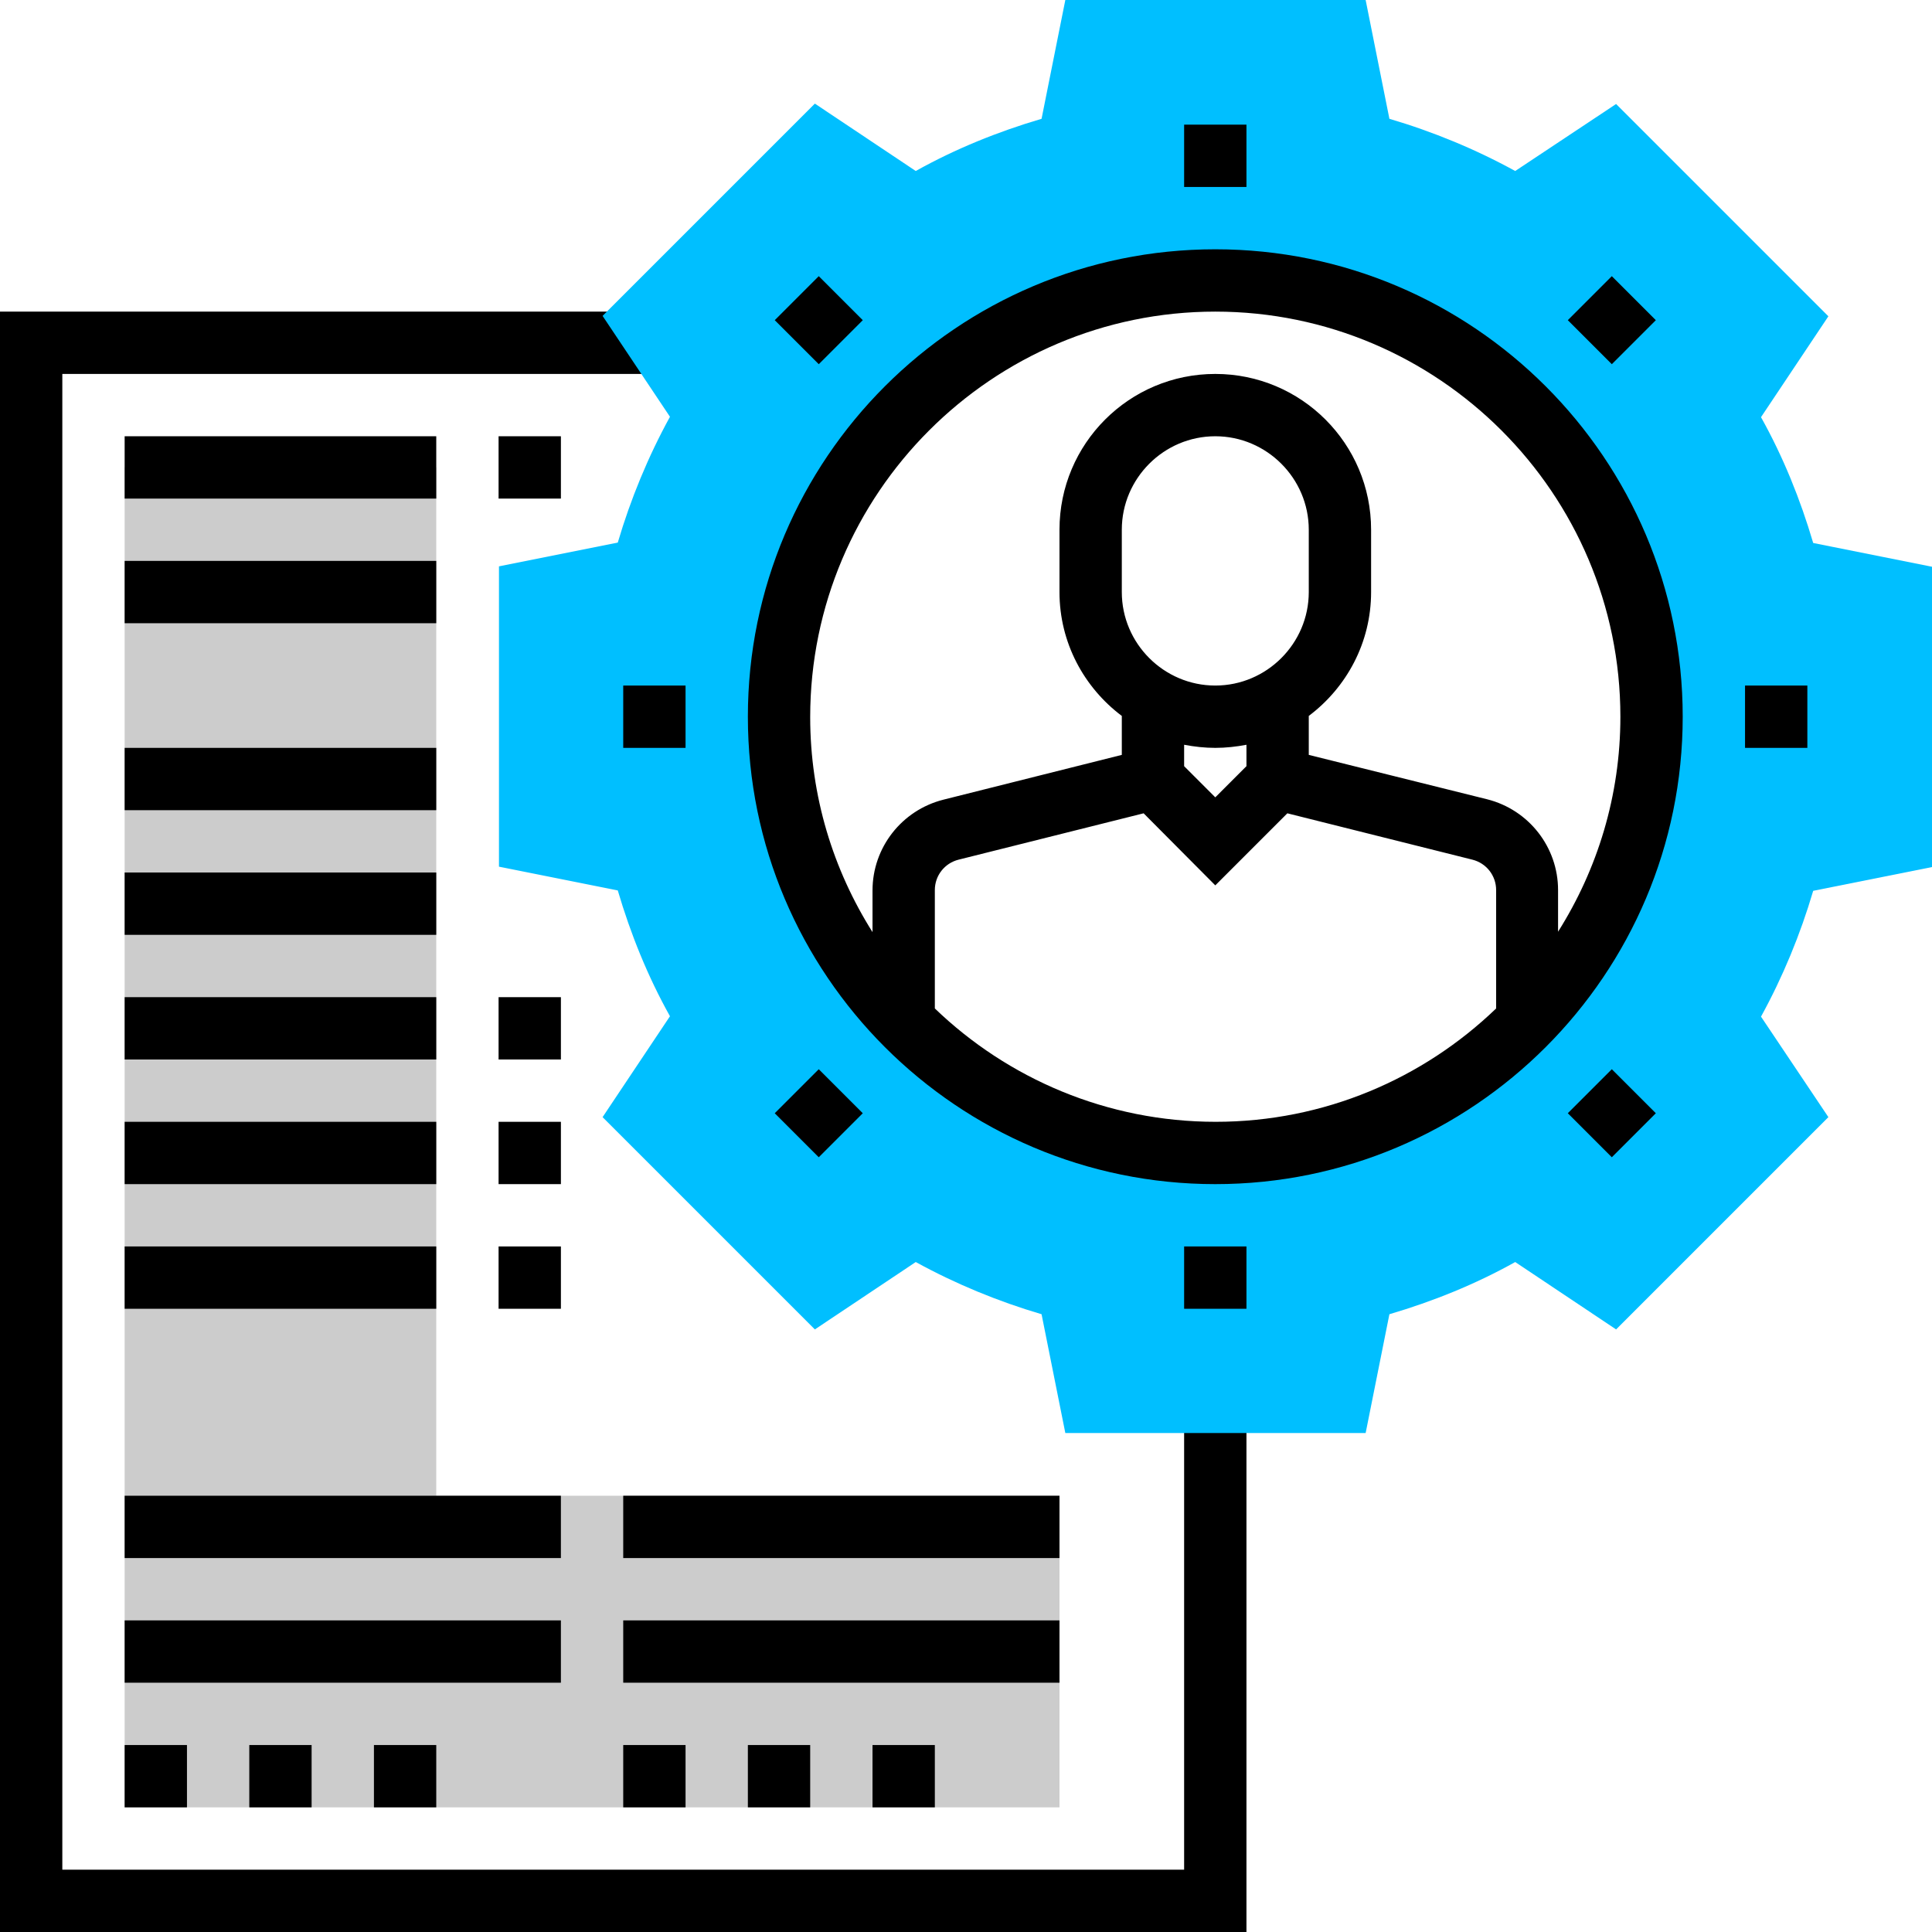
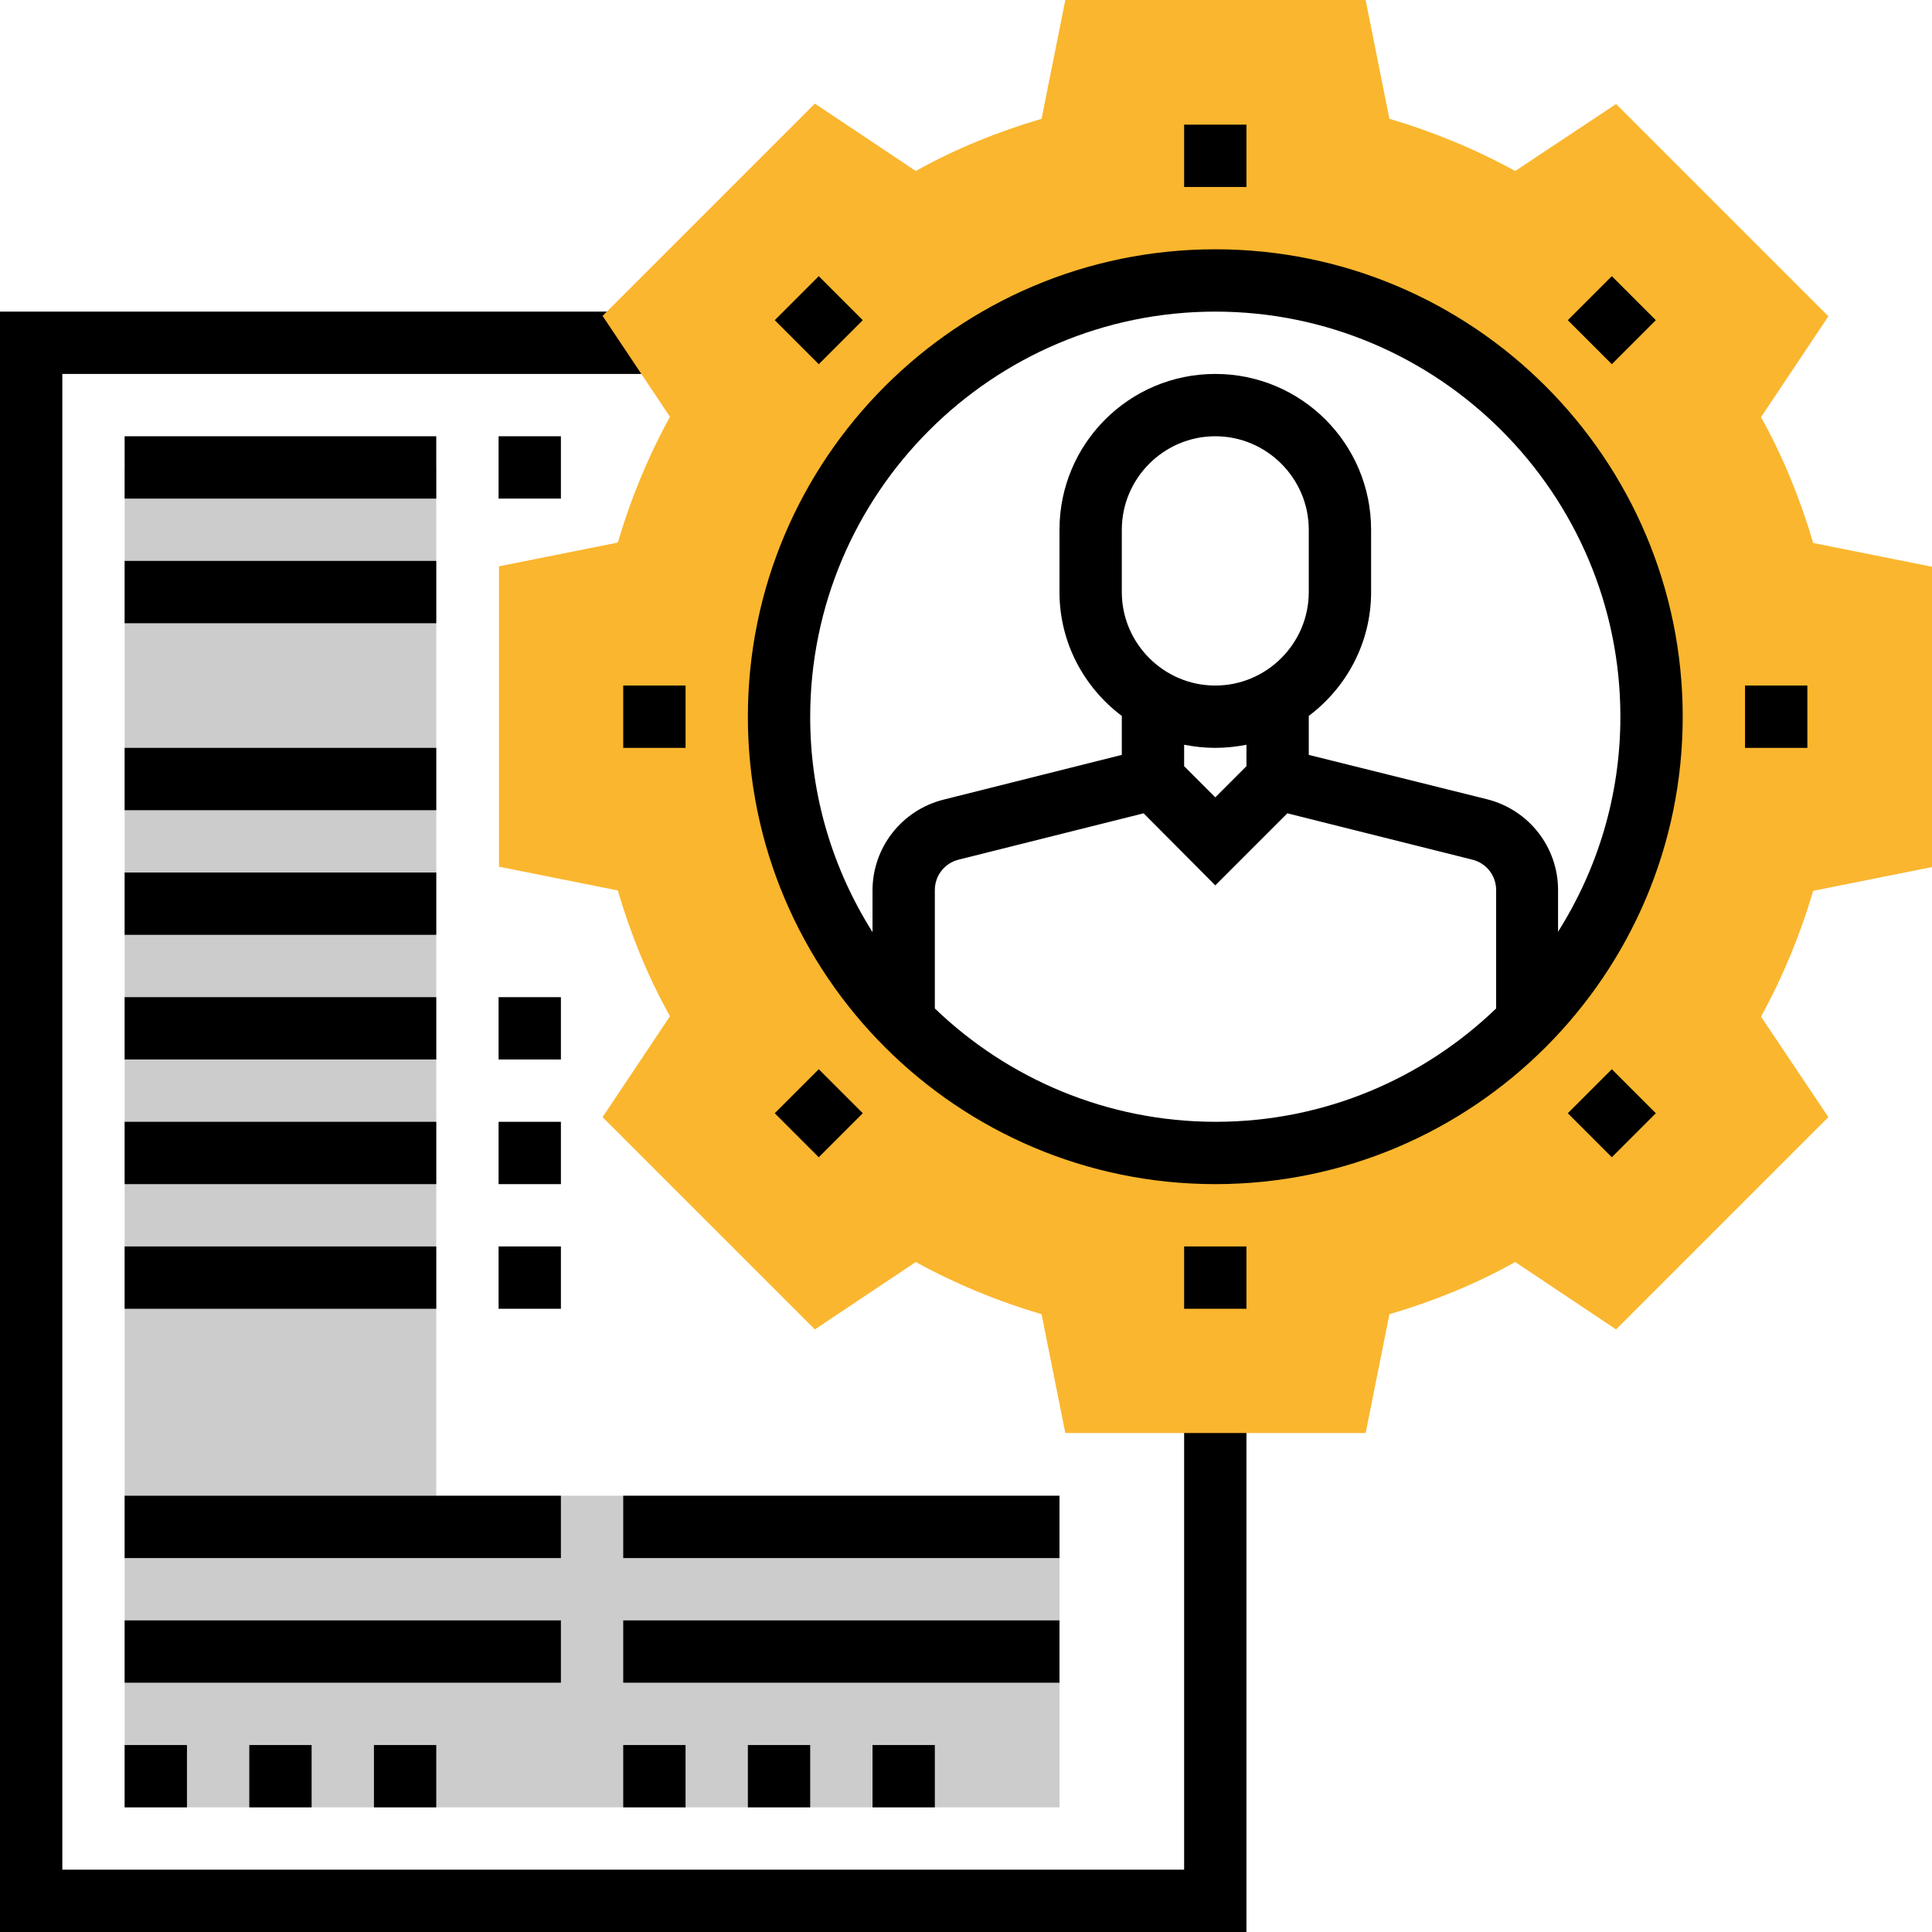
<svg xmlns="http://www.w3.org/2000/svg" version="1.1" id="Layer_1" x="0px" y="0px" viewBox="0 0 496 496" style="enable-background:new 0 0 496 496;" xml:space="preserve">
  <style type="text/css">
	.st0{fill:#CCCCCC;}
- 	.st1{fill:#00BFFF;}
+ 	.st1{fill:#fab62e;}
</style>
  <path class="st0" d="M112,384V120H32v344h240v-80H112z" />
  <path d="M320,496H0V80h168v16H16v384h288V360h16V496z" />
  <path class="st1" d="M496,222.6v-77.1l-30.5-6.1c-3.3-11.2-7.7-22.1-13.4-32.3l17.3-25.9l-54.5-54.5L389,43.9  c-10.2-5.6-21.1-10.1-32.3-13.4L350.6,0h-77.1l-6.1,30.5c-11.2,3.3-22.1,7.7-32.3,13.4l-25.9-17.3l-54.5,54.5L172,107  c-5.6,10.2-10.1,21.1-13.4,32.3l-30.5,6.1v77.1l30.5,6.1c3.3,11.2,7.7,22.1,13.4,32.3l-17.3,25.9l54.5,54.5l25.9-17.3  c10.2,5.6,21.1,10.1,32.3,13.4l6.1,30.5h77.1l6.1-30.5c11.2-3.3,22.1-7.7,32.3-13.4l25.9,17.3l54.5-54.5L452.1,261  c5.6-10.2,10.1-21.1,13.4-32.3L496,222.6z M312,296c-61.9,0-112-50.1-112-112S250.1,72,312,72s112,50.1,112,112S373.9,296,312,296z" />
  <path d="M304,32h16v16h-16V32z" />
  <path d="M198.9,82.2l11.3-11.3l11.3,11.3l-11.3,11.3L198.9,82.2z" />
  <path d="M160,176h16v16h-16V176z" />
  <path d="M198.9,285.8l11.3-11.3l11.3,11.3l-11.3,11.3L198.9,285.8z" />
  <path d="M402.5,285.8l11.3-11.3l11.3,11.3l-11.3,11.3L402.5,285.8z" />
  <path d="M448,176h16v16h-16V176z" />
  <path d="M402.5,82.2l11.3-11.3l11.3,11.3l-11.3,11.3L402.5,82.2z" />
  <path d="M312,64c-66.2,0-120,53.8-120,120s53.8,120,120,120s120-53.8,120-120S378.2,64,312,64z M312,80c57.3,0,104,46.7,104,104  c0,20.3-5.9,39.2-16,55.2v-10.7c0-11-7.5-20.6-18.2-23.3L336,193.8v-10c9.7-7.3,16-18.8,16-31.8v-16c0-22.1-17.9-40-40-40  s-40,17.9-40,40v16c0,13,6.3,24.5,16,31.8v10l-45.8,11.5c-10.7,2.7-18.2,12.3-18.2,23.3v10.7c-10.1-16-16-34.9-16-55.2  C208,126.7,254.7,80,312,80z M320,196.7l-8,8l-8-8v-5.5c2.6,0.5,5.3,0.8,8,0.8s5.4-0.3,8-0.8V196.7z M312,176c-13.2,0-24-10.8-24-24  v-16c0-13.2,10.8-24,24-24s24,10.8,24,24v16C336,165.2,325.2,176,312,176z M240,258.9v-30.4c0-3.7,2.5-6.9,6.1-7.8l47.5-11.9  l18.4,18.5l18.5-18.5l47.5,11.9c3.6,0.9,6.1,4.1,6.1,7.8v30.4c-18.7,18-44.1,29.1-72,29.1S258.7,276.9,240,258.9z" />
  <path d="M304,320h16v16h-16V320z" />
  <path d="M32,112h80v16H32V112z" />
  <path d="M32,144h80v16H32V144z" />
  <path d="M128,112h16v16h-16V112z" />
  <path d="M32,192h80v16H32V192z" />
  <path d="M32,224h80v16H32V224z" />
  <path d="M32,256h80v16H32V256z" />
  <path d="M128,256h16v16h-16V256z" />
  <path d="M32,288h80v16H32V288z" />
  <path d="M128,288h16v16h-16V288z" />
  <path d="M32,320h80v16H32V320z" />
  <path d="M32,384h112v16H32V384z" />
  <path d="M160,384h112v16H160V384z" />
  <path d="M32,416h112v16H32V416z" />
  <path d="M160,416h112v16H160V416z" />
  <path d="M128,320h16v16h-16V320z" />
  <path d="M32,448h16v16H32V448z" />
  <path d="M64,448h16v16H64V448z" />
  <path d="M96,448h16v16H96V448z" />
  <path d="M160,448h16v16h-16V448z" />
  <path d="M192,448h16v16h-16V448z" />
  <path d="M224,448h16v16h-16V448z" />
</svg>
